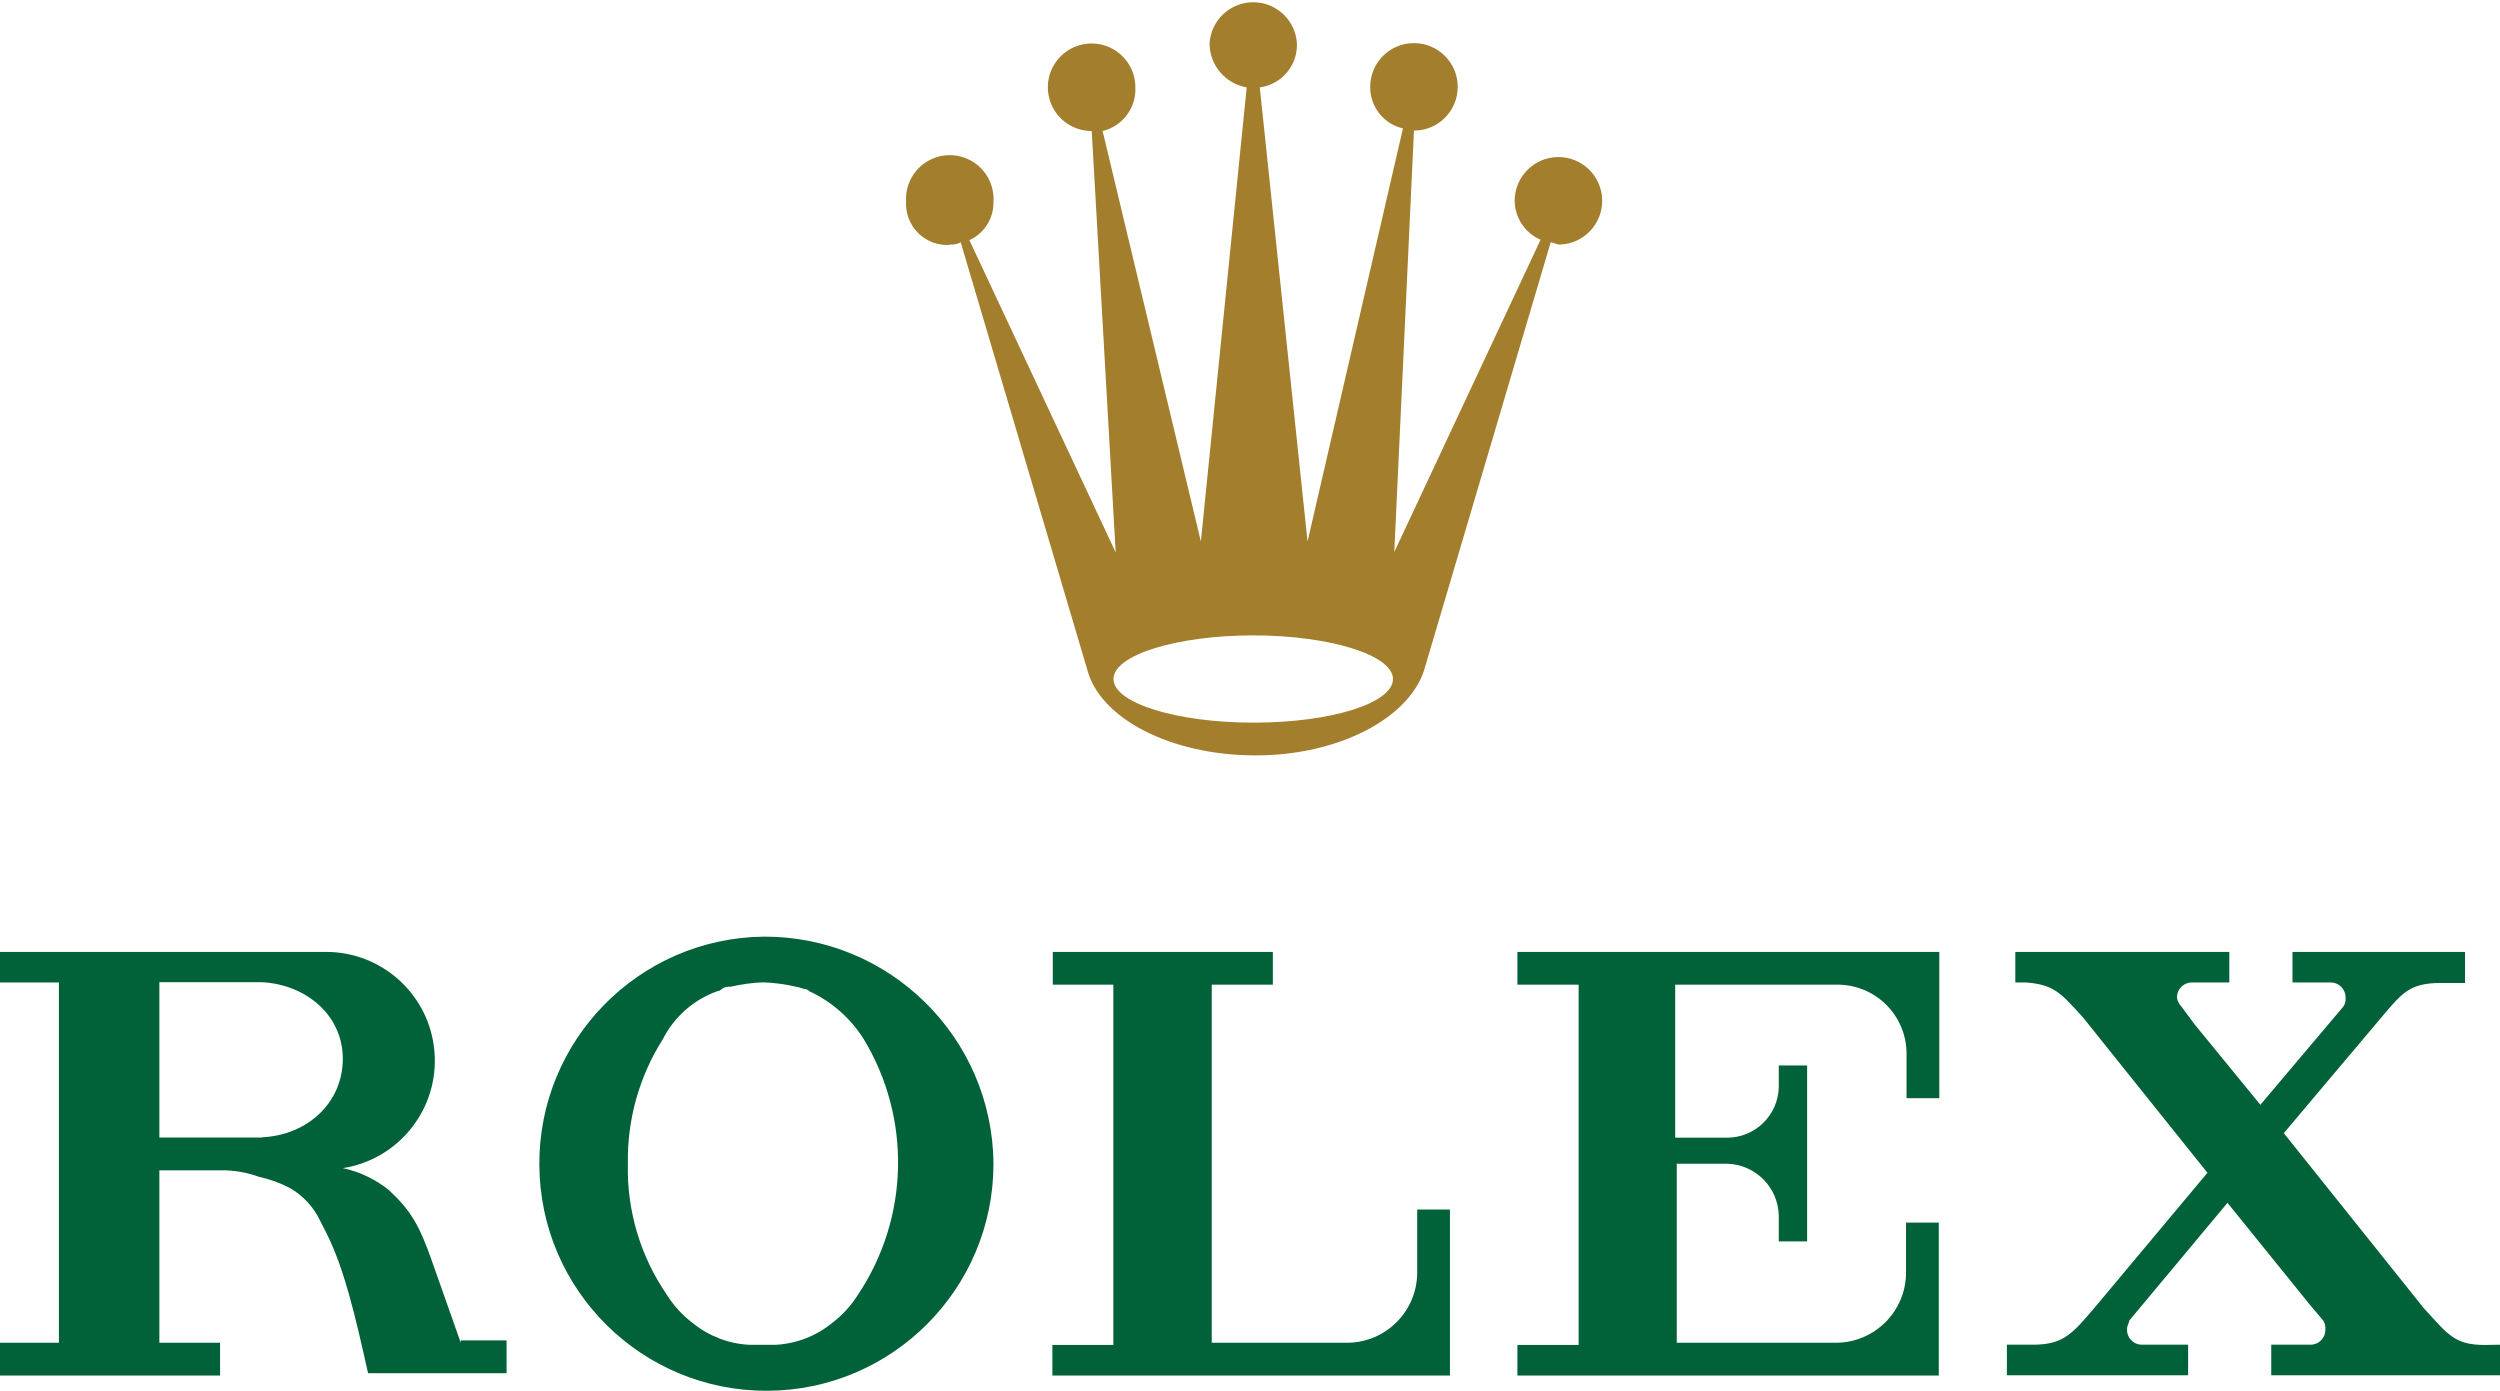
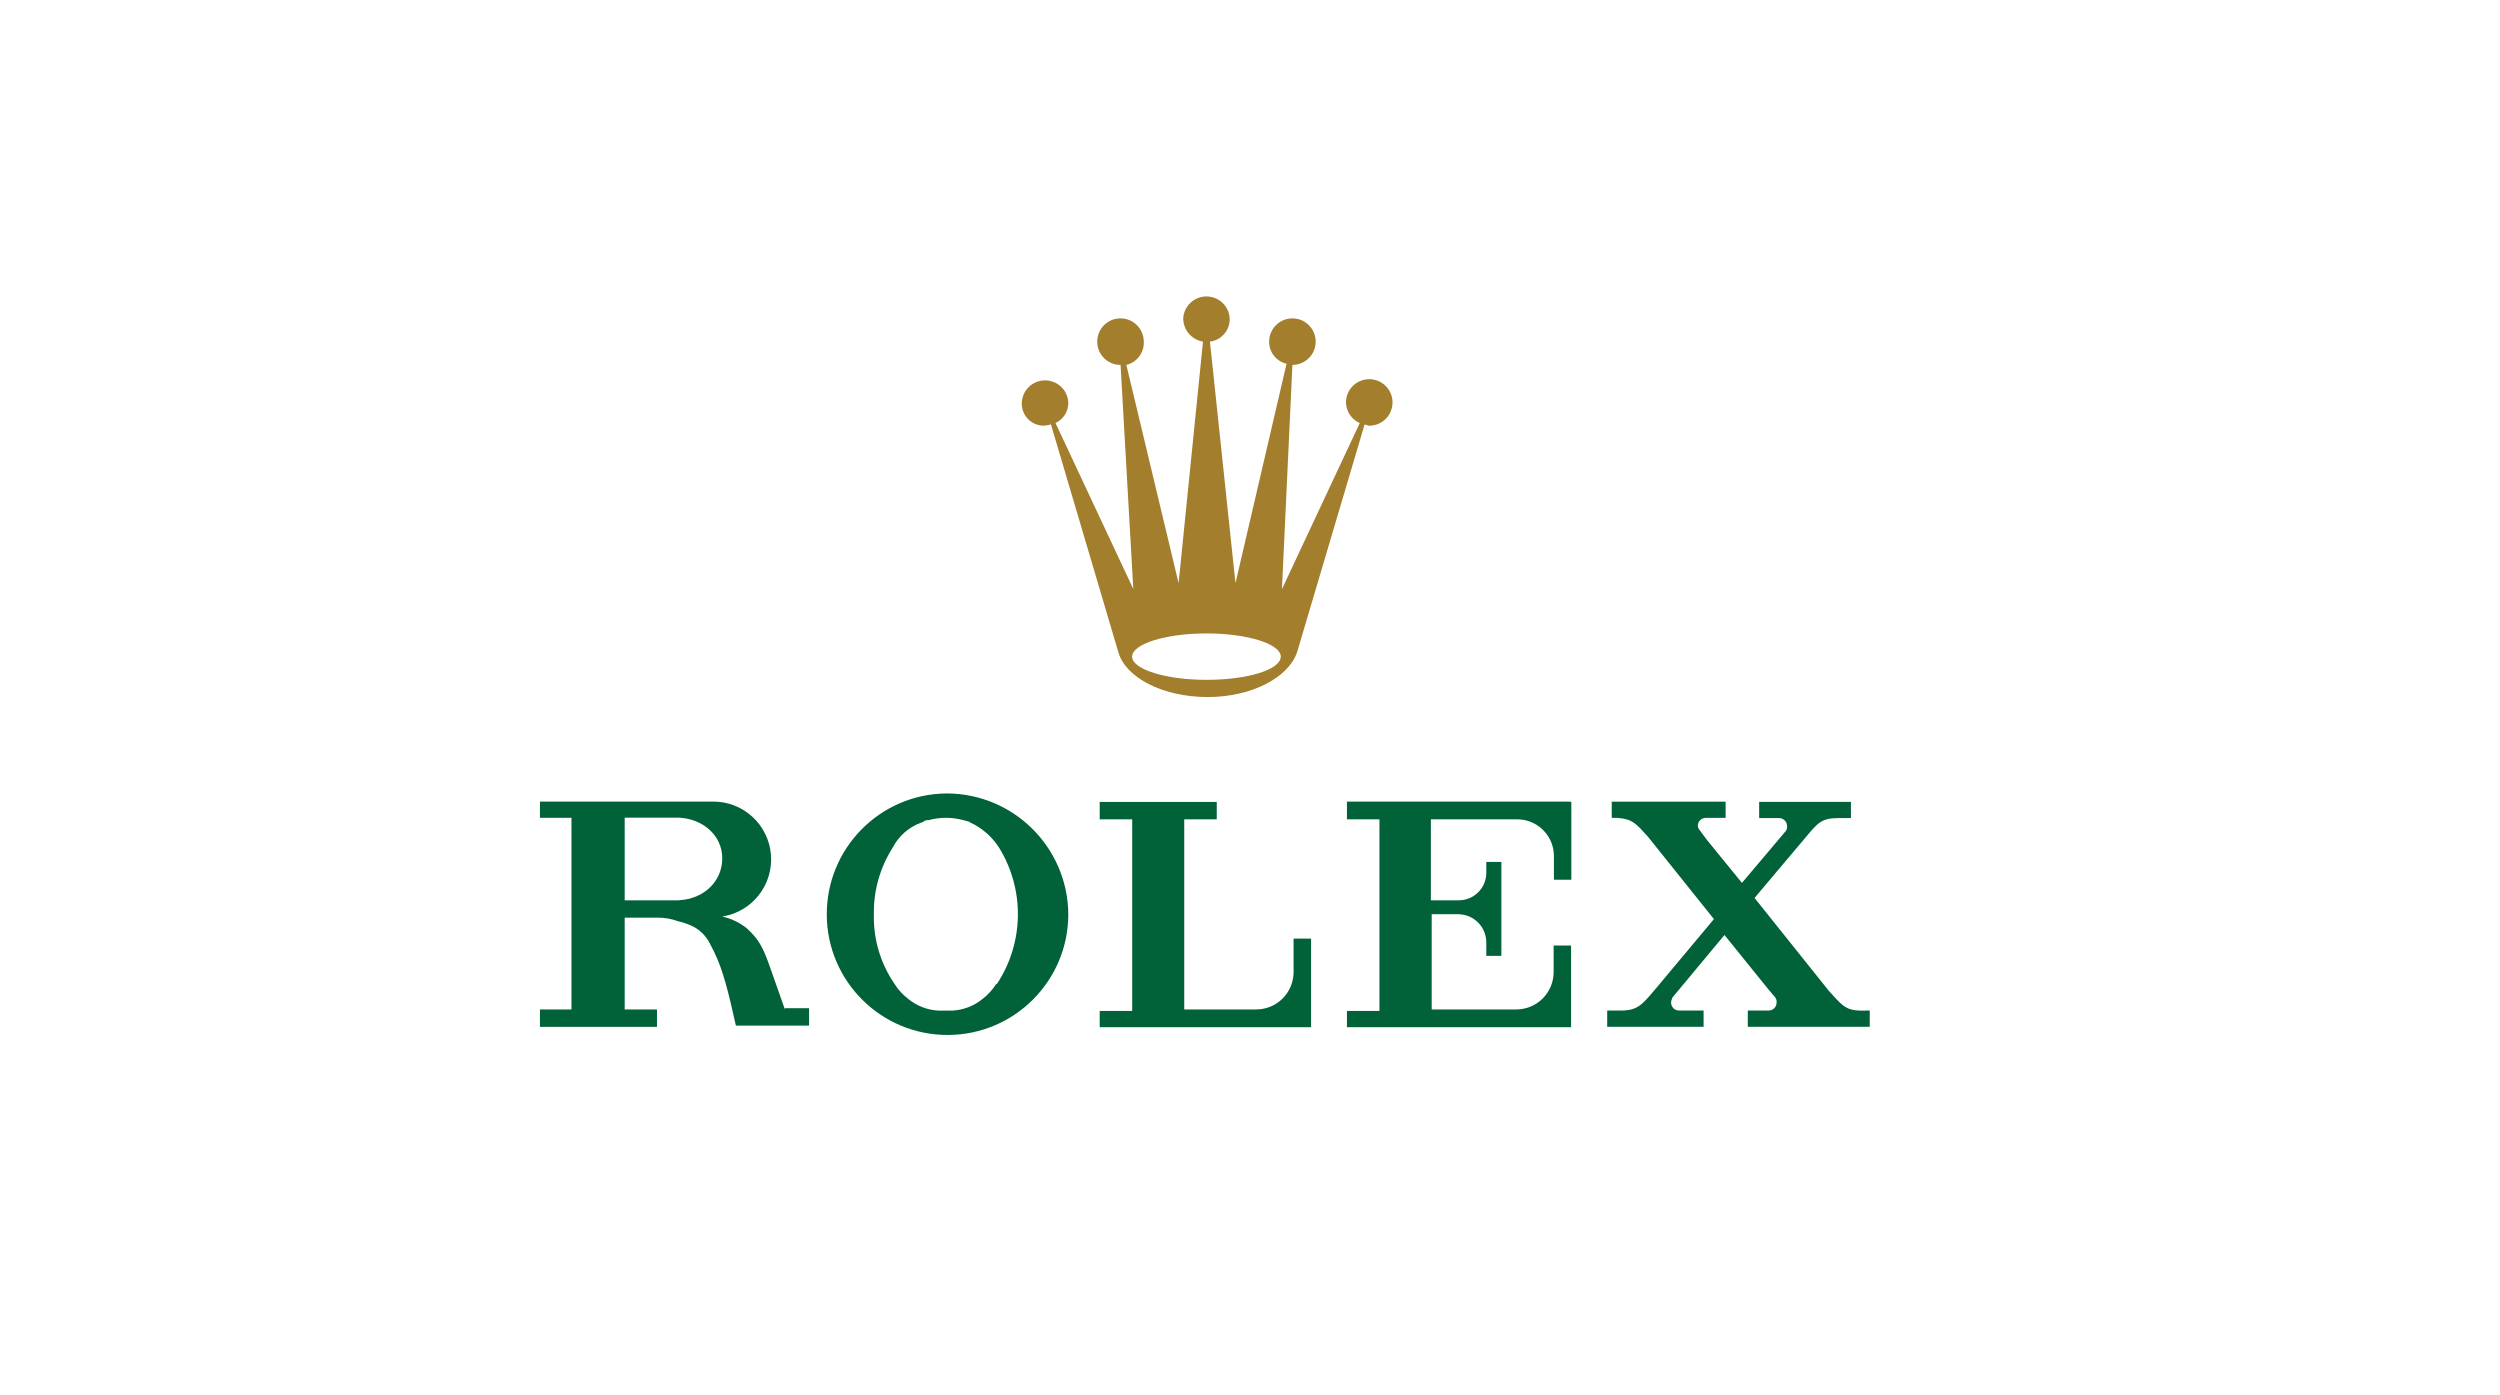
- <svg xmlns="http://www.w3.org/2000/svg" viewBox="0 0 193.11 107.43">
+ <svg xmlns="http://www.w3.org/2000/svg" id="Layer_1" data-name="Layer 1" viewBox="0 0 363.1 202.56">
  <defs>
    <style>.cls-1{fill:none;}.cls-2{clip-path:url(#clip-path);}.cls-3{fill:#a27e2d;}.cls-4{fill:#016139;}</style>
-     <clipPath id="clip-path" transform="translate(0 0)">
-       <rect class="cls-1" width="193.11" height="107.43" />
+     <clipPath id="clip-path">
+       <rect class="cls-1" x="78.42" y="42.89" width="193.11" height="107.43" />
    </clipPath>
  </defs>
-   <g id="Layer_2" data-name="Layer 2">
-     <g id="Layer_1-2" data-name="Layer 1">
-       <g id="Artwork_7" data-name="Artwork 7">
-         <g class="cls-2">
-           <g class="cls-2">
-             <path class="cls-3" d="M73.36,18.89a1.53,1.53,0,0,0,.85-.17L84,51.78c1,3.71,6.41,6.57,13,6.57,6.4,0,11.8-2.86,13-6.57l9.78-33.06c.17,0,.51.17.68.17A3.38,3.38,0,1,0,117,15.52a3.32,3.32,0,0,0,2,3l-11.3,24.12,1.52-32.55a3.38,3.38,0,1,0-3.38-3.37,3.26,3.26,0,0,0,2.53,3.2L101,41.83,97.31,6.75a3.31,3.31,0,0,0,2.87-3.38,3.38,3.38,0,0,0-6.75,0A3.46,3.46,0,0,0,96.3,6.75L92.76,41.83,85.17,10.12A3.31,3.31,0,0,0,87.7,6.75a3.38,3.38,0,1,0-3.37,3.37l1.85,32.55L74.88,18.55a3.18,3.18,0,0,0,1.86-3,3.38,3.38,0,1,0-6.75,0,3.18,3.18,0,0,0,3.37,3.37M96.81,49.08c5.9,0,10.79,1.52,10.79,3.37s-4.72,3.37-10.79,3.37c-5.91,0-10.8-1.51-10.8-3.37s4.89-3.37,10.8-3.37" transform="translate(0 0)" />
-             <path class="cls-4" d="M59,72.35A17.54,17.54,0,1,0,76.74,89.89,17.68,17.68,0,0,0,59,72.35M66.28,100a8.33,8.33,0,0,1-2,2.19,7.53,7.53,0,0,1-4.39,1.69h-2a7.53,7.53,0,0,1-4.39-1.69,8.17,8.17,0,0,1-2-2.19,17.12,17.12,0,0,1-3-10.12,17.39,17.39,0,0,1,2.7-9.61,7.58,7.58,0,0,1,4.22-3.71.49.49,0,0,0,.33-.17,1,1,0,0,1,.68-.17,12.92,12.92,0,0,1,2.53-.34,12.92,12.92,0,0,1,2.53.34c.17,0,.51.17.67.17a.53.53,0,0,1,.34.17,9.88,9.88,0,0,1,4.22,3.71A18.41,18.41,0,0,1,66.28,100" transform="translate(0 0)" />
-             <path class="cls-4" d="M112,93.43h-2.53v4.89a5.43,5.43,0,0,1-5.4,5.4H93.6V76.06h4.72V73.53h-17v2.53H86v27.83H81.29v2.36H112V93.43Z" transform="translate(0 0)" />
-             <path class="cls-4" d="M149.43,73.53H117.21v2.53h4.73v27.83h-4.73v2.36h32.55V94.44h-2.53v3.88a5.43,5.43,0,0,1-5.39,5.4H129.52V89.89h3.88a4.1,4.1,0,0,1,4,4v2h2.19V82.3h-2.19V84a4,4,0,0,1-4,3.88h-4V76.06h12.48a5.33,5.33,0,0,1,5.39,5.4v3.37h2.53V73.53Z" transform="translate(0 0)" />
-             <path class="cls-4" d="M191.93,103.89c-2.36,0-2.87-.84-4.73-2.87L176.41,87.53l7.25-8.6c1.86-2.19,2.36-3,4.89-3h1.86V73.53H177.08v2.36H180a1.15,1.15,0,0,1,1.18,1.19,1,1,0,0,1-.17.67l-6.41,7.59L169.5,79.1l-1-1.35a1.23,1.23,0,0,1-.34-.67,1.15,1.15,0,0,1,1.18-1.19h2.86V73.53H155.67v2.36h.84c2.19.17,2.7.85,4.39,2.7l9.61,12-8.6,10.28c-1.86,2.2-2.53,3-4.89,3h-2v2.36h14v-2.36h-3.54a1.15,1.15,0,0,1-1.18-1.18c0-.34.17-.51.17-.68l7.59-9.1,6.4,7.92,1,1.18a1.07,1.07,0,0,1,.16.68,1.15,1.15,0,0,1-1.18,1.18h-3v2.36h17.71v-2.36Z" transform="translate(0 0)" />
-             <path class="cls-4" d="M35.59,103.72l-2.2-6.24c-1-2.87-1.68-4-3.37-5.57a8.54,8.54,0,0,0-3.54-1.68,8.4,8.4,0,0,0-1.35-16.7H0v2.36H4.55v27.83H0v2.53H17v-2.53H12.31V90.4H17a8.34,8.34,0,0,1,3,.5,9.67,9.67,0,0,1,2.36.85,5.73,5.73,0,0,1,2.36,2.53l.51,1c1.35,2.7,2.19,6.24,3.2,10.79H39.13v-2.53H35.59ZM20.24,87.87H12.31v-12h7.93c3.37.17,6.24,2.53,6.24,5.91s-2.7,5.9-6.24,6.07" transform="translate(0 0)" />
-           </g>
-         </g>
+   <g id="Artwork_7" data-name="Artwork 7">
+     <g class="cls-2">
+       <g class="cls-2">
+         <path class="cls-3" d="M151.78,61.78a1.53,1.53,0,0,0,.85-.17l9.78,33.05c1,3.71,6.41,6.58,13,6.58,6.41,0,11.81-2.87,13-6.58l9.78-33c.17,0,.51.17.68.17a3.38,3.38,0,1,0-3.38-3.38,3.35,3.35,0,0,0,2,3l-11.3,24.12L187.71,53a3.38,3.38,0,1,0-3.38-3.38,3.26,3.26,0,0,0,2.53,3.21l-7.42,31.87-3.71-35.08a3.29,3.29,0,0,0,2.87-3.37,3.38,3.38,0,0,0-6.75,0,3.44,3.44,0,0,0,2.87,3.37l-3.54,35.08L163.59,53a3.31,3.31,0,0,0,2.53-3.38A3.38,3.38,0,1,0,162.75,53l1.85,32.55L153.3,61.44a3.2,3.2,0,0,0,1.86-3,3.38,3.38,0,0,0-6.75,0,3.19,3.19,0,0,0,3.37,3.38M175.23,92c5.9,0,10.79,1.51,10.79,3.37s-4.72,3.37-10.79,3.37c-5.91,0-10.8-1.52-10.8-3.37S169.32,92,175.23,92" />
+         <path class="cls-4" d="M137.45,115.24a17.54,17.54,0,1,0,17.71,17.54,17.68,17.68,0,0,0-17.71-17.54m7.25,27.66a8.33,8.33,0,0,1-2,2.19,7.53,7.53,0,0,1-4.39,1.69h-2a7.53,7.53,0,0,1-4.39-1.69,8.17,8.17,0,0,1-2-2.19,17.12,17.12,0,0,1-3-10.12,17.39,17.39,0,0,1,2.7-9.61,7.58,7.58,0,0,1,4.22-3.71.49.49,0,0,0,.33-.17,1,1,0,0,1,.68-.17,9.58,9.58,0,0,1,5.06,0c.17,0,.5.17.67.17a.53.53,0,0,1,.34.17,9.88,9.88,0,0,1,4.22,3.71,18.41,18.41,0,0,1-.34,19.73" />
+         <path class="cls-4" d="M190.41,136.32h-2.53v4.89a5.43,5.43,0,0,1-5.4,5.4H172V119h4.72v-2.53h-17V119h4.72v27.83h-4.72v2.36h30.7V136.32Z" />
+         <path class="cls-4" d="M227.85,116.42H195.63V119h4.72v27.83h-4.72v2.36h32.55V137.33h-2.53v3.88a5.43,5.43,0,0,1-5.39,5.4H207.94V132.78h3.88a4.1,4.1,0,0,1,4.05,4.05v2h2.19V125.19h-2.19v1.69a4,4,0,0,1-4.05,3.88h-4V119h12.48a5.33,5.33,0,0,1,5.39,5.4v3.37h2.53v-11.3Z" />
+         <path class="cls-4" d="M270.35,146.78c-2.36,0-2.87-.85-4.73-2.87l-10.79-13.49,7.25-8.6c1.86-2.2,2.36-3,4.89-3h1.86v-2.36H255.5v2.36h2.87a1.15,1.15,0,0,1,1.18,1.18,1,1,0,0,1-.17.68L253,128.23,247.92,122l-1-1.35a1.27,1.27,0,0,1-.33-.68,1.15,1.15,0,0,1,1.18-1.18h2.86v-2.36H234.09v2.36h.84c2.19.17,2.7.84,4.39,2.7l9.61,12-8.6,10.28c-1.86,2.19-2.53,3-4.9,3h-2v2.36h14v-2.36h-3.54a1.15,1.15,0,0,1-1.18-1.18c0-.34.17-.51.17-.68l7.58-9.11,6.41,7.93,1,1.18a1.07,1.07,0,0,1,.16.68,1.15,1.15,0,0,1-1.18,1.18h-3v2.36h17.71v-2.36Z" />
+         <path class="cls-4" d="M114,146.61l-2.2-6.24c-1-2.87-1.68-4.05-3.37-5.57a8.54,8.54,0,0,0-3.54-1.68,8.4,8.4,0,0,0-1.35-16.7H78.42v2.36H83v27.83H78.42v2.53h17v-2.53H90.73V133.28h4.72a8.33,8.33,0,0,1,3,.51,9.67,9.67,0,0,1,2.36.85,5.68,5.68,0,0,1,2.36,2.53l.51,1c1.35,2.69,2.19,6.24,3.2,10.79h10.63v-2.53H114ZM98.66,130.76H90.73v-12h7.93c3.37.17,6.24,2.53,6.24,5.9s-2.7,5.91-6.24,6.08" />
      </g>
    </g>
  </g>
</svg>
